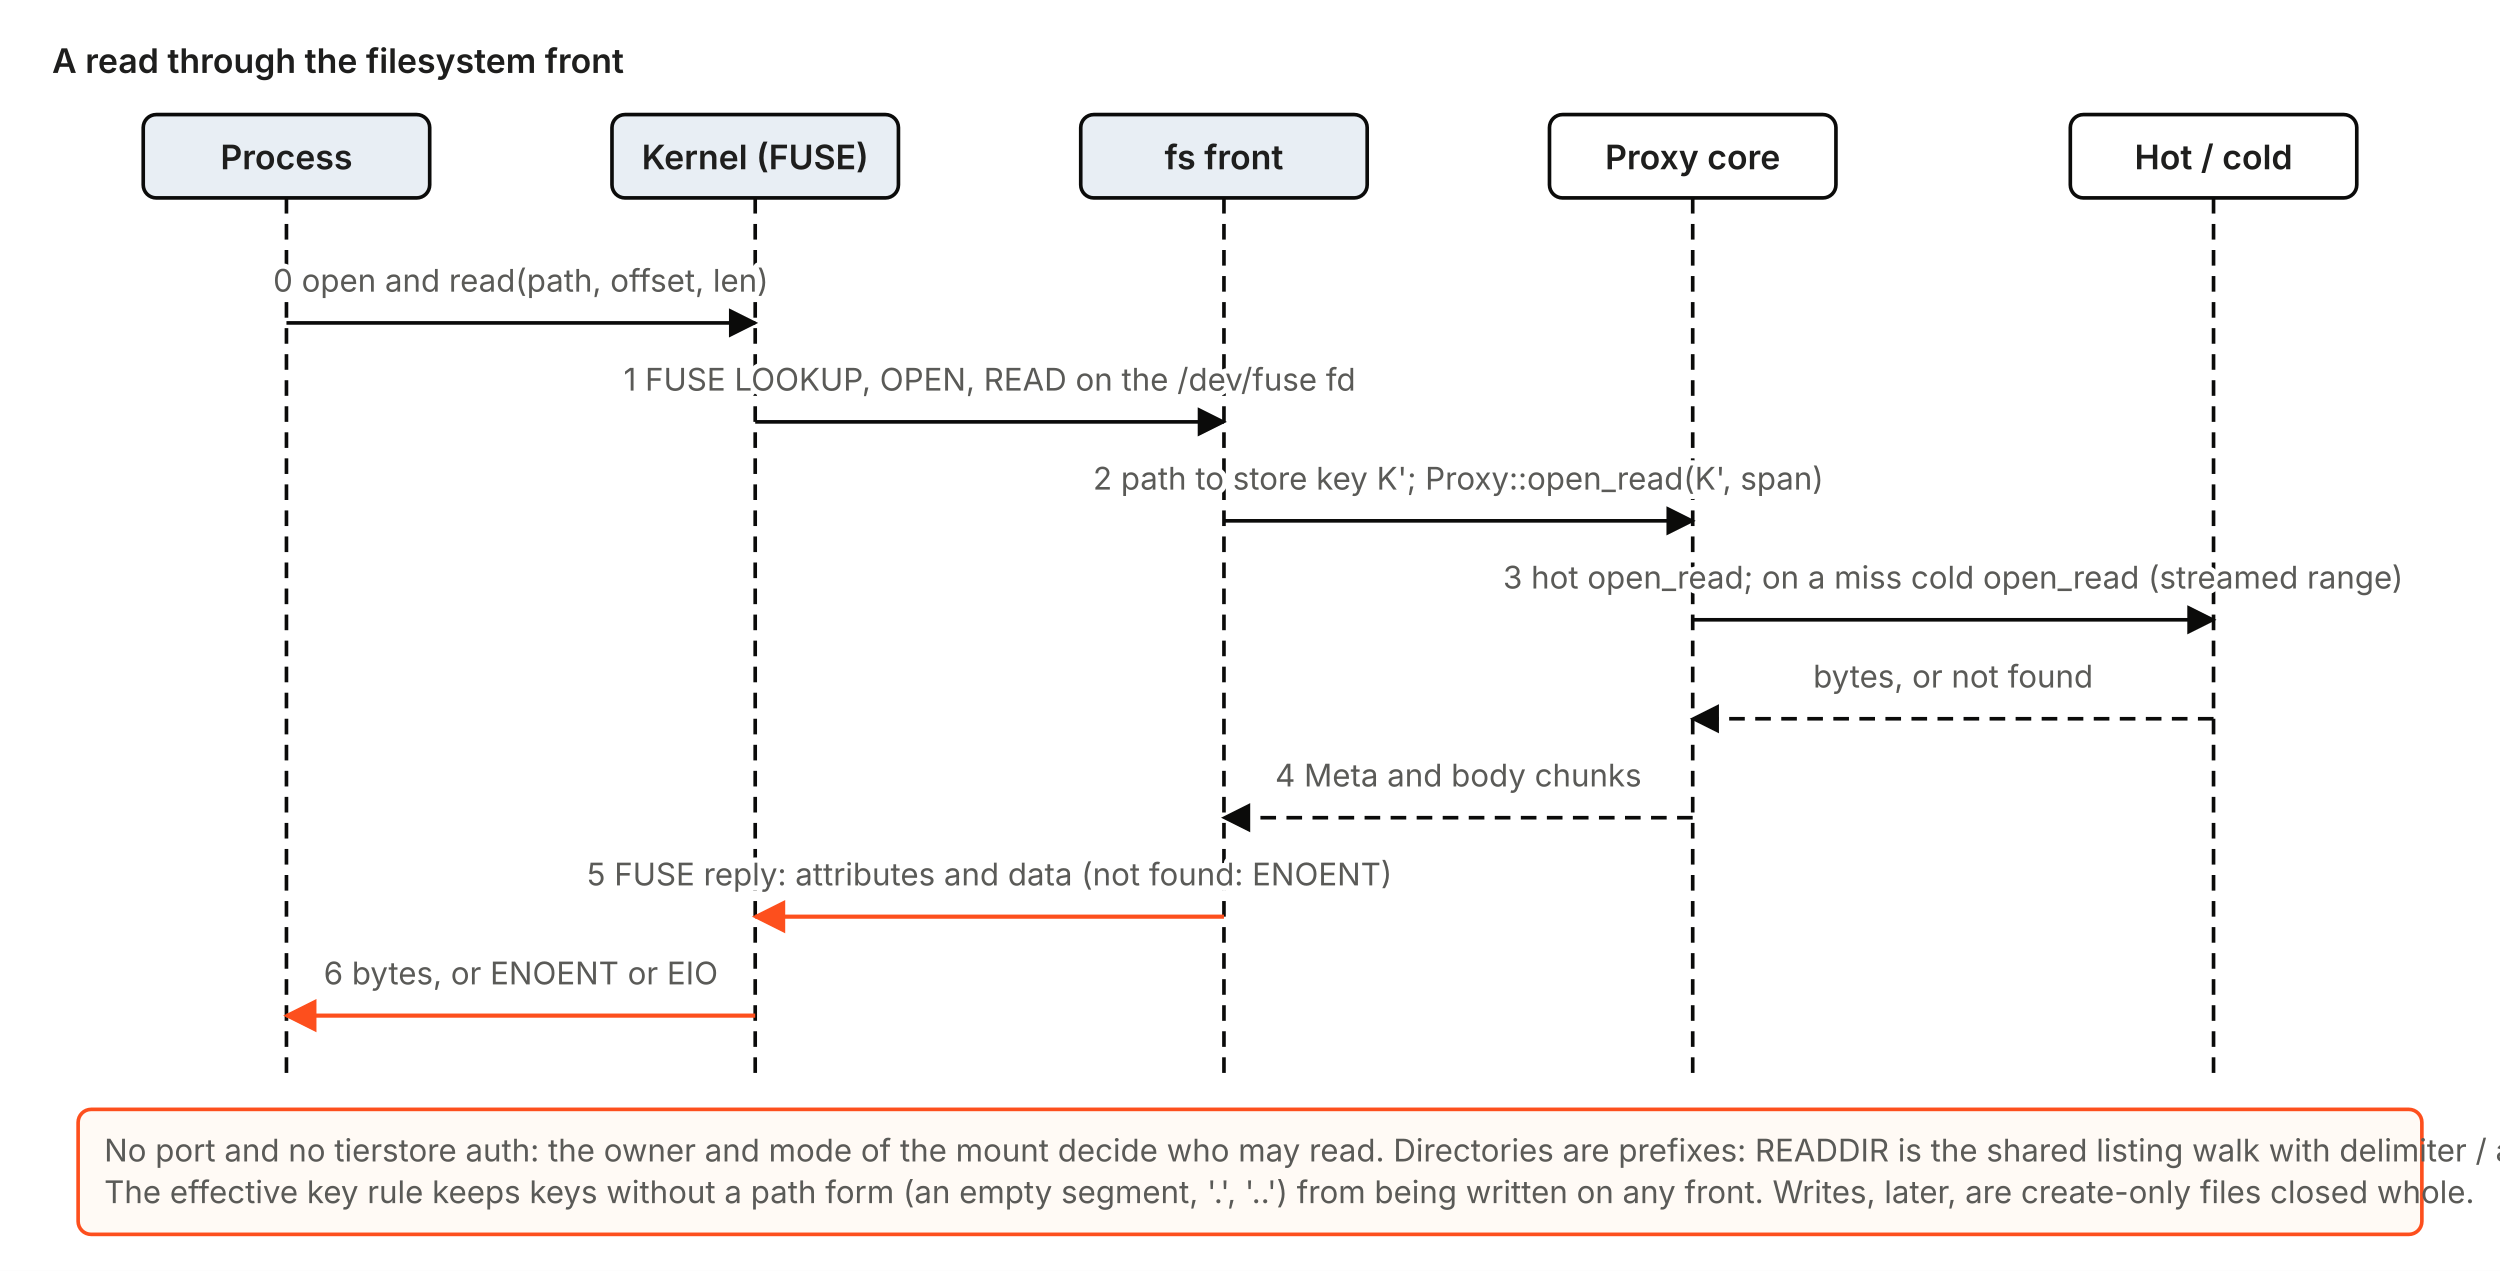
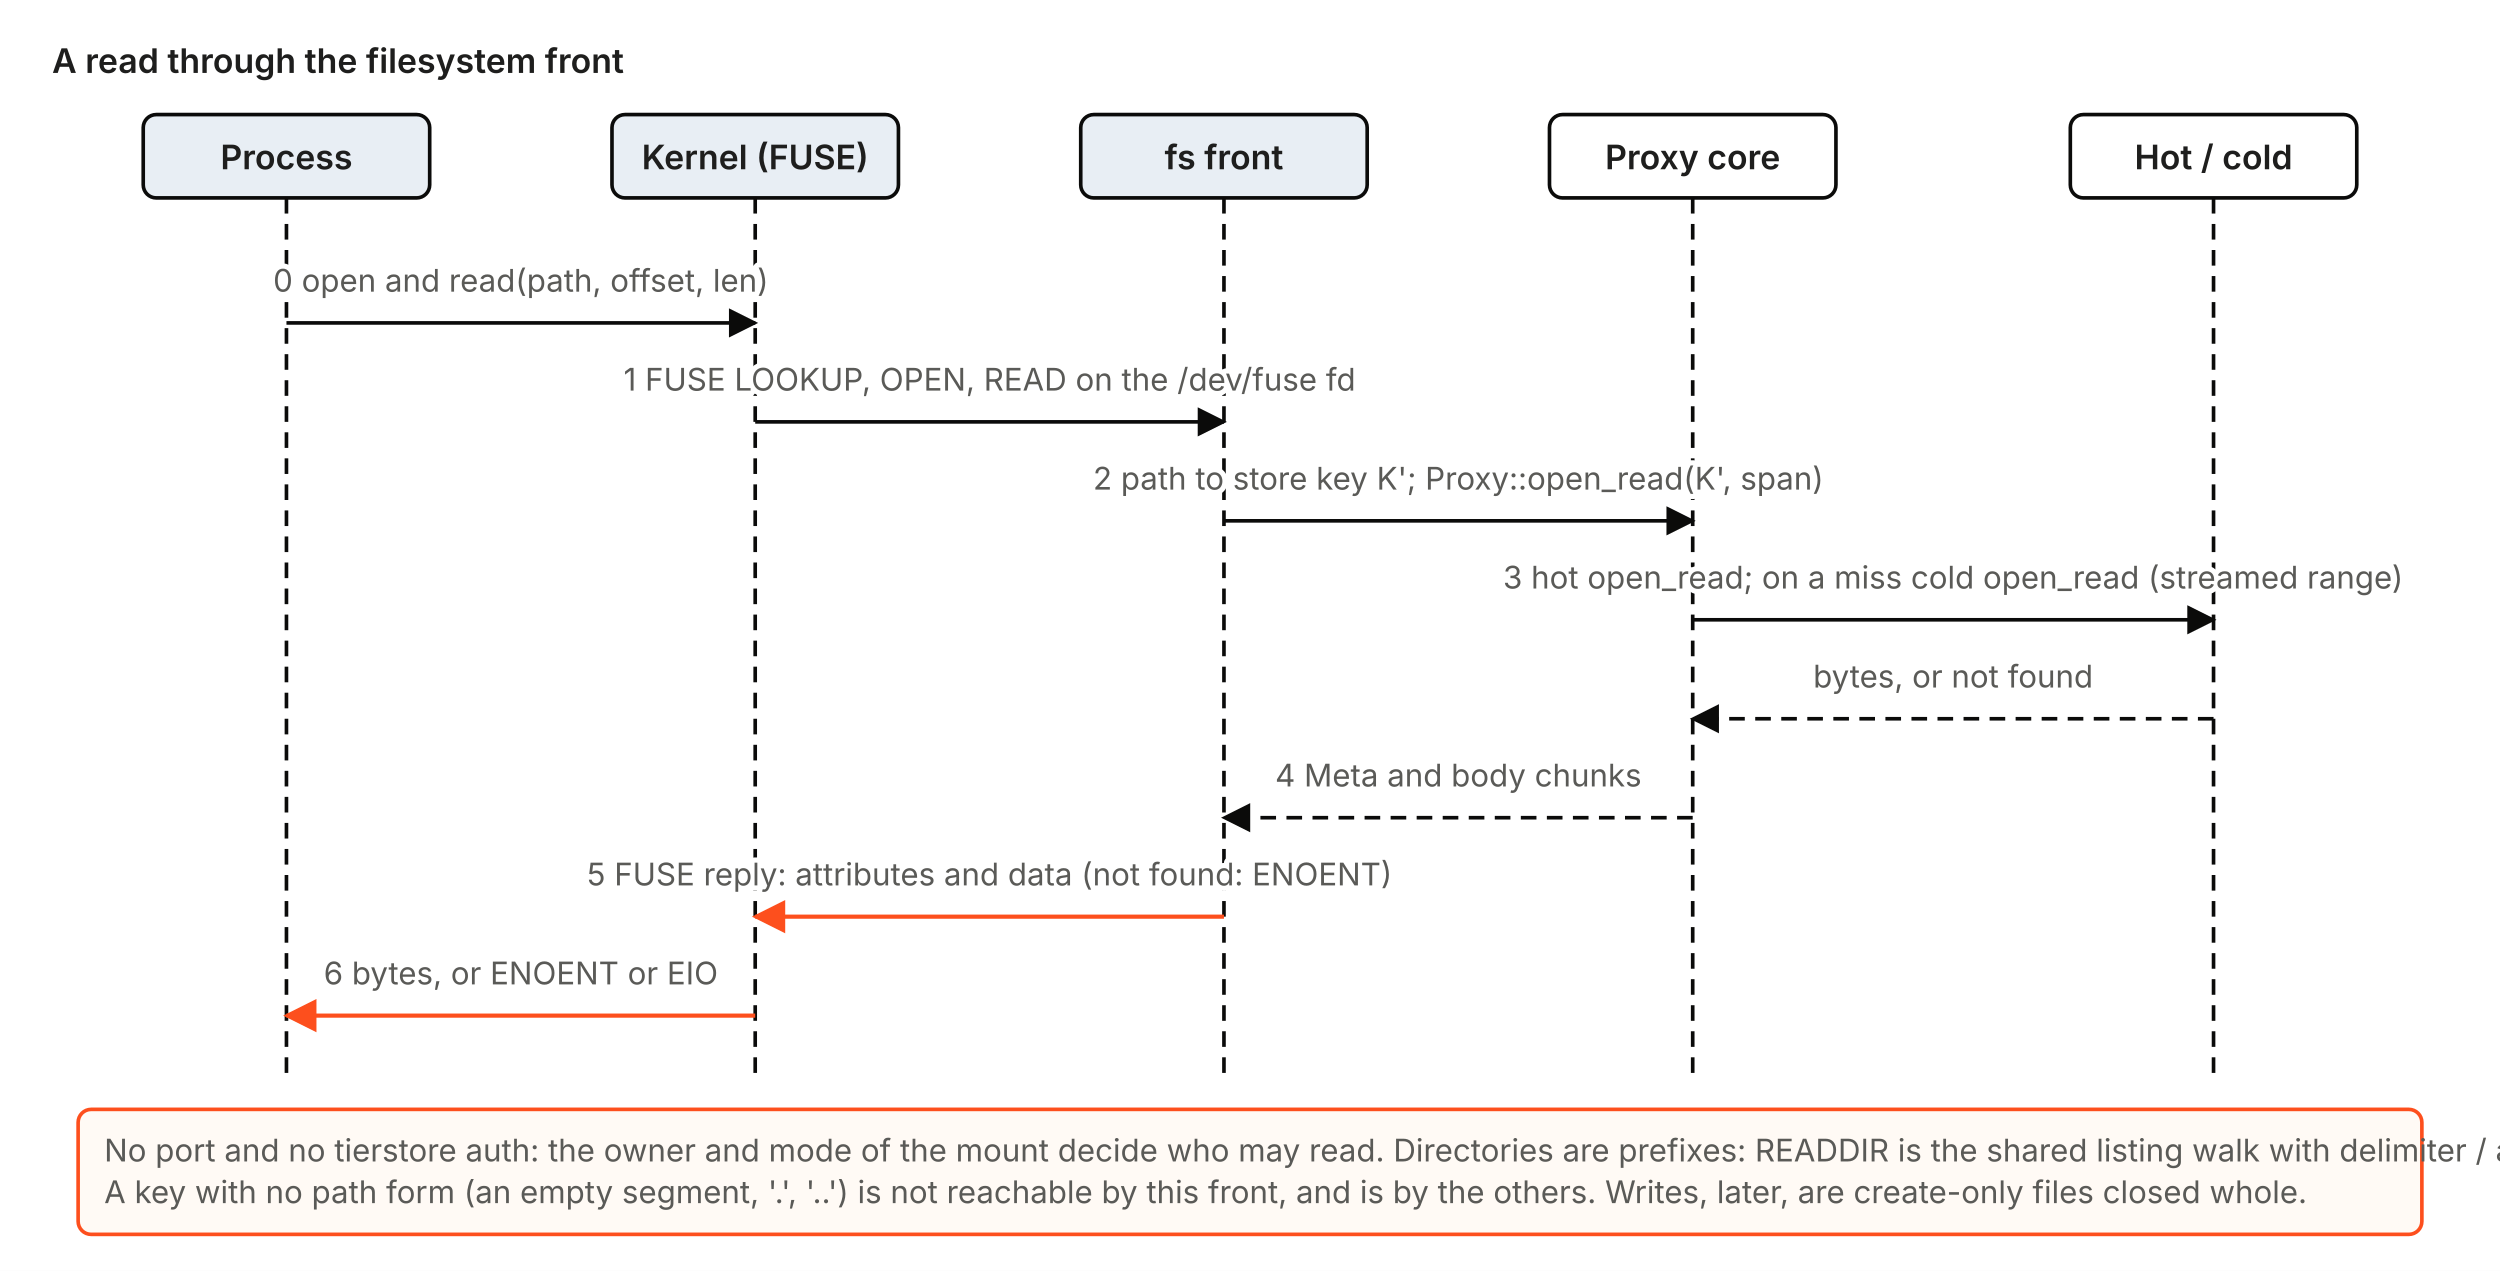
<svg xmlns="http://www.w3.org/2000/svg" viewBox="0 0 960 488" width="960" height="488" role="img" aria-label="Sequence diagram of a read of a file under the FUSE mount: the kernel asks the fs front, which maps the path to a store key and makes the same proxy read as the S3 front.">
  <defs>
    <marker id="seq-iface-fs-read-ak" viewBox="0 0 10 10" refX="9" refY="5" markerWidth="8" markerHeight="8" orient="auto">
      <path d="M0,0 L10,5 L0,10 z" fill="#0B0B0A" />
    </marker>
    <marker id="seq-iface-fs-read-ao" viewBox="0 0 10 10" refX="9" refY="5" markerWidth="8" markerHeight="8" orient="auto">
      <path d="M0,0 L10,5 L0,10 z" fill="#FD4F1D" />
    </marker>
  </defs>
  <style>
.box{fill:#FFFFFF;stroke:#0B0B0A;stroke-width:1.4}
.box-b{fill:#E8EEF4;stroke:#0B0B0A;stroke-width:1.4}
.box-o{fill:#FFFAF5;stroke:#FD4F1D;stroke-width:1.4}
.box-p{fill:none;stroke:#5A5A57;stroke-width:1.4;stroke-dasharray:6 4}
.ln{stroke:#0B0B0A;fill:none;stroke-width:1.4}
.ln-d{stroke:#0B0B0A;fill:none;stroke-width:1.4;stroke-dasharray:6 4}
.ln-o{stroke:#FD4F1D;fill:none;stroke-width:1.6}
text{fill:#1E1E1D;font-family:system-ui,-apple-system,'Segoe UI',sans-serif;font-size:13px}
.b{font-weight:600}
.t-m{fill:#5A5A57;font-size:12px}
.lbl{paint-order:stroke;stroke:#FFFFFF;stroke-width:4px;stroke-linejoin:round}
</style>
  <rect x="0" y="0" width="960" height="488" fill="#FFFFFF" />
  <text x="20" y="28" class="b" font-size="16">A read through the filesystem front</text>
  <rect x="55" y="44" width="110" height="32" rx="5" class="box-b" />
  <text x="110" y="65" class="b" text-anchor="middle">Process</text>
  <line x1="110" y1="76" x2="110" y2="416" class="ln-d" />
  <rect x="235" y="44" width="110" height="32" rx="5" class="box-b" />
  <text x="290" y="65" class="b" text-anchor="middle">Kernel (FUSE)</text>
  <line x1="290" y1="76" x2="290" y2="416" class="ln-d" />
  <rect x="415" y="44" width="110" height="32" rx="5" class="box-b" />
  <text x="470" y="65" class="b" text-anchor="middle">fs front</text>
  <line x1="470" y1="76" x2="470" y2="416" class="ln-d" />
  <rect x="595" y="44" width="110" height="32" rx="5" class="box" />
  <text x="650" y="65" class="b" text-anchor="middle">Proxy core</text>
  <line x1="650" y1="76" x2="650" y2="416" class="ln-d" />
  <rect x="795" y="44" width="110" height="32" rx="5" class="box" />
  <text x="850" y="65" class="b" text-anchor="middle">Hot / cold</text>
  <line x1="850" y1="76" x2="850" y2="416" class="ln-d" />
  <text x="200.0" y="112" class="t-m lbl" text-anchor="middle">0  open and read(path, offset, len)</text>
  <line x1="110" y1="124" x2="290" y2="124" class="ln" marker-end="url(#seq-iface-fs-read-ak)" />
  <text x="380.0" y="150" class="t-m lbl" text-anchor="middle">1  FUSE LOOKUP, OPEN, READ on the /dev/fuse fd</text>
  <line x1="290" y1="162" x2="470" y2="162" class="ln" marker-end="url(#seq-iface-fs-read-ak)" />
  <text x="560.0" y="188" class="t-m lbl" text-anchor="middle">2  path to store key K'; Proxy::open_read(K', span)</text>
  <line x1="470" y1="200" x2="650" y2="200" class="ln" marker-end="url(#seq-iface-fs-read-ak)" />
  <text x="750.0" y="226" class="t-m lbl" text-anchor="middle">3  hot open_read; on a miss cold open_read (streamed range)</text>
  <line x1="650" y1="238" x2="850" y2="238" class="ln" marker-end="url(#seq-iface-fs-read-ak)" />
  <text x="750.0" y="264" class="t-m lbl" text-anchor="middle">bytes, or not found</text>
  <line x1="850" y1="276" x2="650" y2="276" class="ln-d" marker-end="url(#seq-iface-fs-read-ak)" />
  <text x="560.0" y="302" class="t-m lbl" text-anchor="middle">4  Meta and body chunks</text>
  <line x1="650" y1="314" x2="470" y2="314" class="ln-d" marker-end="url(#seq-iface-fs-read-ak)" />
  <text x="380.0" y="340" class="t-m lbl" text-anchor="middle">5  FUSE reply: attributes and data (not found: ENOENT)</text>
  <line x1="470" y1="352" x2="290" y2="352" class="ln-o" marker-end="url(#seq-iface-fs-read-ao)" />
  <text x="200.0" y="378" class="t-m lbl" text-anchor="middle">6  bytes, or ENOENT or EIO</text>
  <line x1="290" y1="390" x2="110" y2="390" class="ln-o" marker-end="url(#seq-iface-fs-read-ao)" />
  <rect x="30" y="426" width="900" height="48" rx="5" class="box-o" />
  <text x="40" y="446" class="t-m">No port and no tierstore auth: the owner and mode of the mount decide who may read. Directories are prefixes: READDIR is the shared listing walk with delimiter / and a cursor token.</text>
-   <text x="40" y="462" class="t-m">The effective key rule keeps keys without a path form (an empty segment, '.', '..') from being written on any front. Writes, later, are create-only files closed whole.</text>
+   <text x="40" y="462" class="t-m">A key with no path form (an empty segment, '.', '..') is not reachable by this front, and is by the others. Writes, later, are create-only files closed whole.</text>
</svg>
